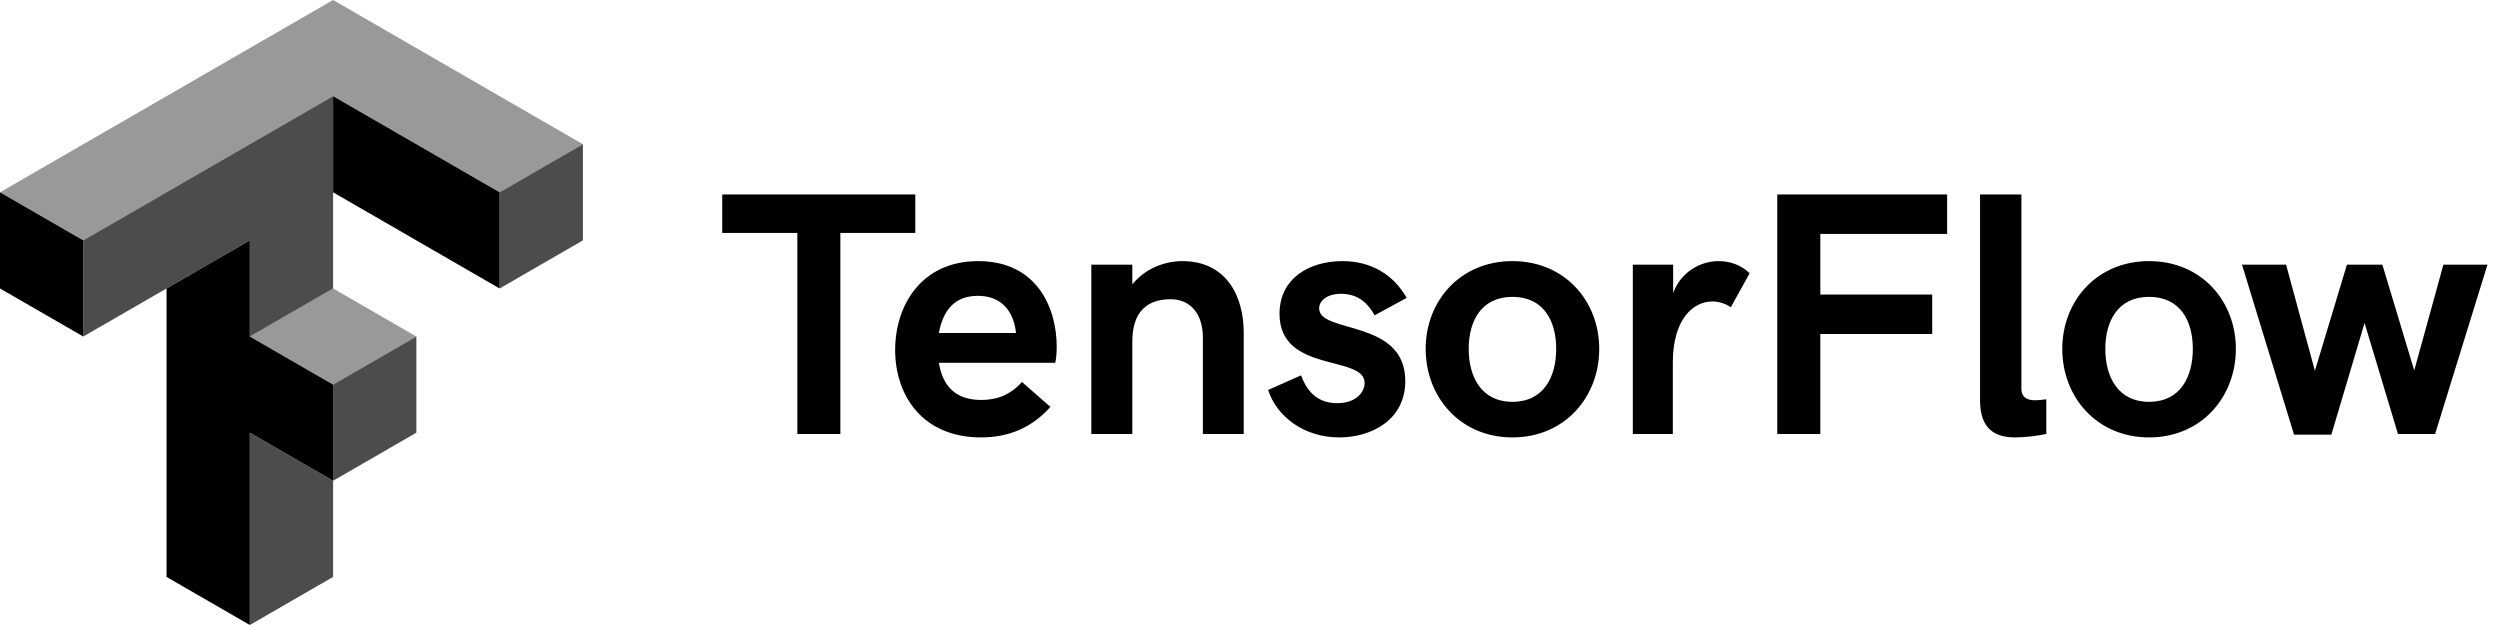
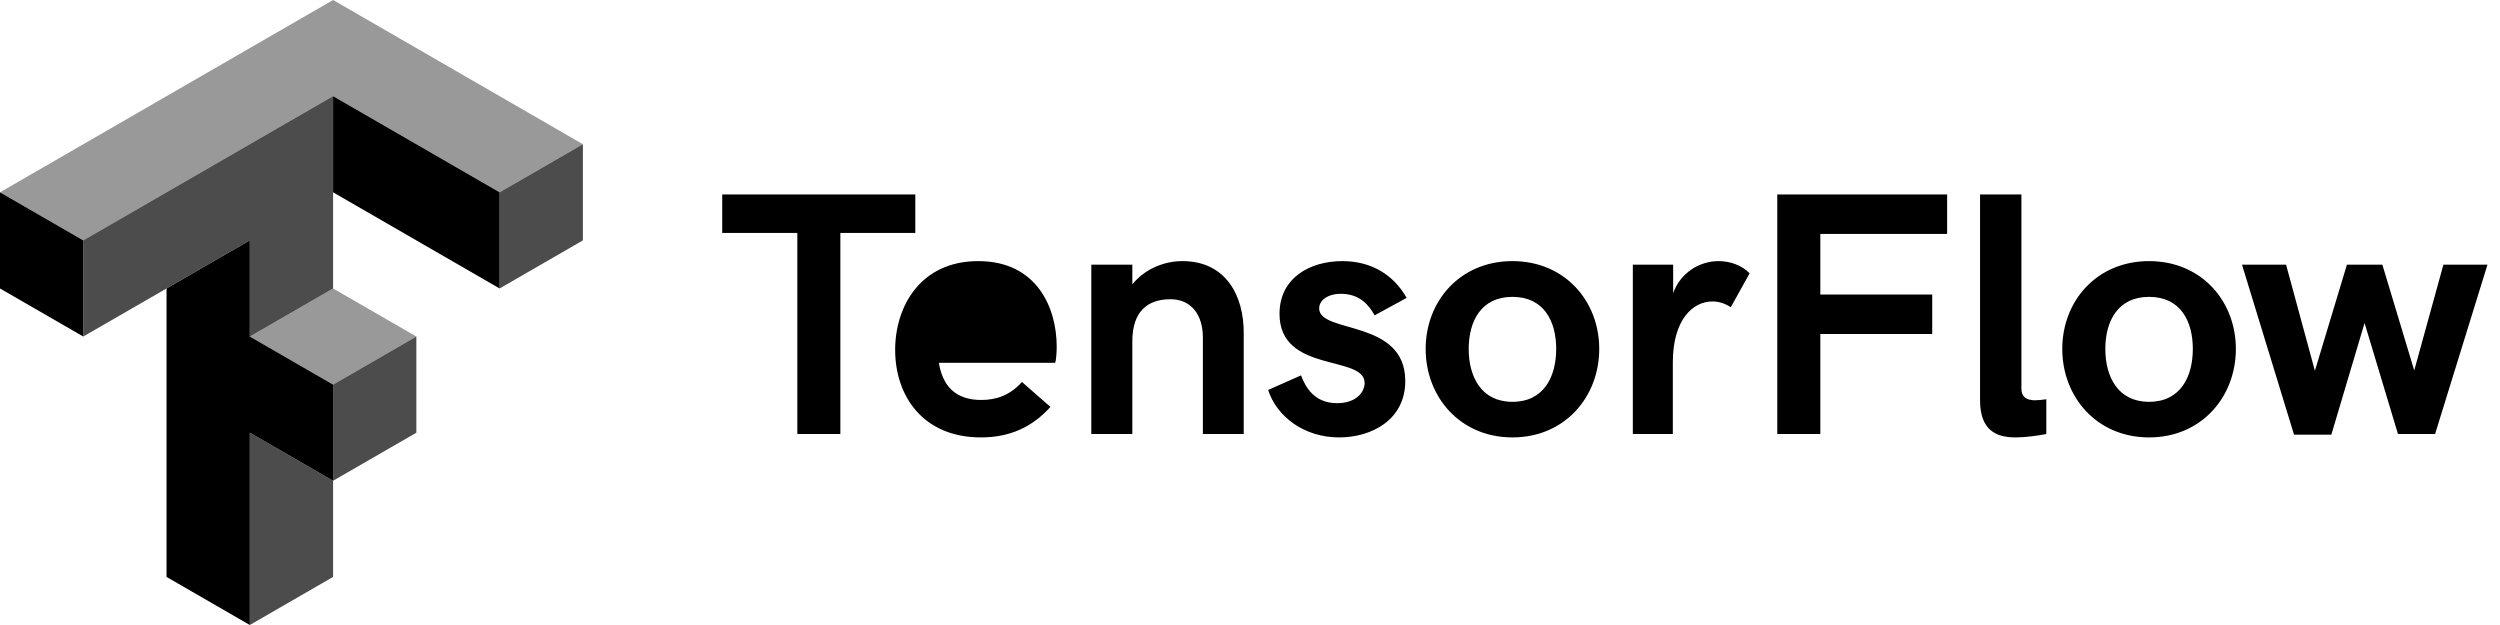
- <svg xmlns="http://www.w3.org/2000/svg" width="144" height="36" viewBox="0 0 144 36" version="1.1" xml:space="preserve" style="fill-rule:evenodd;clip-rule:evenodd;stroke-linejoin:round;stroke-miterlimit:1.414;">
-   <g>
-     <path id="path4508" d="M19.186,5.538l0,5.539l9.592,5.539l0,-5.539l-9.592,-5.539Zm-19.186,5.539l0,5.539l4.796,2.768l0,-5.538l-4.796,-2.769Zm14.389,2.769l-4.796,2.77l0,16.615l4.796,2.769l0,-11.077l4.797,2.769l0,-5.538l-4.797,-2.77l0,-5.538Z" style="fill-rule:nonzero;" />
-     <path id="path4491" d="M19.186,5.538l-14.39,8.308l0,5.538l9.593,-5.538l0,5.538l4.797,-2.768l0,-11.078Zm14.389,2.77l-4.797,2.769l0,5.539l4.797,-2.77l0,-5.538Zm-9.593,11.076l-4.796,2.77l0,5.538l4.796,-2.769l0,-5.539Zm-4.796,8.308l-4.797,-2.769l0,11.077l4.797,-2.769l0,-5.539Z" style="fill-opacity:0.702;fill-rule:nonzero;" />
-     <path id="path4506" d="M19.186,0l-19.186,11.077l4.796,2.769l14.39,-8.308l9.592,5.539l4.797,-2.769l-14.389,-8.308Zm0,16.616l-4.797,2.768l4.797,2.77l4.796,-2.77l-4.796,-2.768Z" style="fill-opacity:0.4;fill-rule:nonzero;" />
-     <path d="M116.433,11.202l0,11.2c0,0.459 0.302,0.654 0.781,0.654c0.137,0 0.4,-0.019 0.654,-0.058l0,2.001c-0.498,0.098 -1.211,0.196 -1.777,0.196c-1.122,0 -2.04,-0.42 -2.04,-2.139l0,-11.854l2.382,0Zm-39.297,13.993c1.847,0 3.808,-0.996 3.808,-3.251c0,-3.585 -4.96,-2.706 -4.96,-4.181c0,-0.459 0.478,-0.84 1.26,-0.84c1.055,0 1.602,0.635 1.934,1.241l1.845,-1.006c-0.742,-1.318 -2.021,-2.118 -3.701,-2.118c-1.885,0 -3.622,0.976 -3.622,3.036c0,3.448 4.902,2.344 4.902,3.985c0,0.518 -0.479,1.162 -1.583,1.162c-1.299,0 -1.816,-0.898 -2.08,-1.602l-1.894,0.84c0.479,1.504 2.041,2.734 4.091,2.734Zm-20.634,0c1.64,0 2.939,-0.576 4.003,-1.757l-1.64,-1.436c-0.684,0.762 -1.465,1.036 -2.344,1.036c-1.533,0 -2.236,-0.86 -2.441,-2.14l6.698,0c0.049,-0.137 0.088,-0.537 0.088,-0.937c0,-2.178 -1.103,-4.921 -4.521,-4.921c-3.3,0 -4.784,2.577 -4.784,5.116c0,2.628 1.582,5.039 4.941,5.039Zm30.615,0c3.018,0 4.999,-2.333 4.999,-5.097c0,-2.755 -1.981,-5.058 -4.999,-5.058c-3.018,0 -4.999,2.303 -4.999,5.058c0,2.764 1.981,5.097 4.999,5.097Zm36.67,0c3.018,0 4.999,-2.333 4.999,-5.097c0,-2.755 -1.981,-5.058 -4.999,-5.058c-3.018,0 -5,2.303 -5,5.058c0,2.764 1.982,5.097 5,5.097Zm9.551,-3.838l1.845,-6.112l2.041,0l1.836,6.093l1.68,-6.093l2.538,0l-3.017,9.754l-2.138,0l-1.924,-6.395l-1.914,6.434l-2.148,0l-2.998,-9.793l2.539,0l1.66,6.112Zm-80.616,-10.155l0,2.215l-4.317,0l0,11.582l-2.479,0l0,-11.582l-4.326,0l0,-2.215l11.122,0Zm43.652,4.043l0,1.64c0.42,-1.181 1.524,-1.845 2.617,-1.845c0.645,0 1.319,0.224 1.787,0.703l-1.084,1.953c-0.322,-0.215 -0.683,-0.332 -1.064,-0.332c-1.113,0 -2.275,1.035 -2.275,3.515l0,4.12l-2.304,0l0,-9.754l2.323,0Zm-31.152,0l0,1.132c0.781,-0.957 1.924,-1.337 2.882,-1.337c2.558,0 3.534,2.059 3.534,4.1l0,5.859l-2.352,0l0,-5.556c0,-1.28 -0.645,-2.207 -1.866,-2.207c-1.339,0 -2.198,0.722 -2.198,2.422l0,5.341l-2.362,0l0,-9.754l2.362,0Zm46.933,-4.043l0,2.274l-7.304,0l0,3.488l6.445,0l0,2.274l-6.445,0l0,5.761l-2.48,0l0,-13.797l9.784,0Zm-25.038,11.943c-1.797,0 -2.52,-1.445 -2.52,-3.047c0,-1.602 0.723,-2.999 2.52,-2.999c1.807,0 2.52,1.397 2.52,2.999c0,1.602 -0.713,3.047 -2.52,3.047Zm36.67,0c-1.797,0 -2.52,-1.445 -2.52,-3.047c0,-1.602 0.723,-2.999 2.52,-2.999c1.807,0 2.52,1.397 2.52,2.999c0,1.602 -0.713,3.047 -2.52,3.047Zm-65.264,-3.965c-0.156,-1.397 -0.957,-2.14 -2.197,-2.14c-1.406,0 -2.021,0.919 -2.246,2.14l4.443,0Z" />
-   </g>
+ <svg version="1.1" width="144" height="36" viewBox="0 0 144 36" style="fill-rule:nonzero;clip-rule:evenodd;stroke-linejoin:round;stroke-miterlimit:1.414;" aria-hidden="true">
+   <path d="M19.186,5.538l0,5.539l9.592,5.539l0,-5.539l-9.592,-5.539Zm-19.186,5.539l0,5.539l4.796,2.768l0,-5.538l-4.796,-2.769Zm14.389,2.769l-4.796,2.77l0,16.615l4.796,2.769l0,-11.077l4.797,2.769l0,-5.538l-4.797,-2.77l0,-5.538Z" />
+   <path d="M19.186,5.538l-14.39,8.308l0,5.538l9.593,-5.538l0,5.538l4.797,-2.768l0,-11.078Zm14.389,2.77l-4.797,2.769l0,5.539l4.797,-2.77l0,-5.538Zm-9.593,11.076l-4.796,2.77l0,5.538l4.796,-2.769l0,-5.539Zm-4.796,8.308l-4.797,-2.769l0,11.077l4.797,-2.769l0,-5.539Z" style="fill-opacity:0.702;" />
+   <path d="M19.186,0l-19.186,11.077l4.796,2.769l14.39,-8.308l9.592,5.539l4.797,-2.769l-14.389,-8.308Zm0,16.616l-4.797,2.768l4.797,2.77l4.796,-2.77l-4.796,-2.768Z" style="fill-opacity:0.4;" />
+   <path d="M116.433,11.202l0,11.2c0,0.459 0.302,0.654 0.781,0.654c0.137,0 0.4,-0.019 0.654,-0.058l0,2.001c-0.498,0.098 -1.211,0.196 -1.777,0.196c-1.122,0 -2.04,-0.42 -2.04,-2.139l0,-11.854l2.382,0Zm-39.297,13.993c1.847,0 3.808,-0.996 3.808,-3.251c0,-3.585 -4.96,-2.706 -4.96,-4.181c0,-0.459 0.478,-0.84 1.26,-0.84c1.055,0 1.602,0.635 1.934,1.241l1.845,-1.006c-0.742,-1.318 -2.021,-2.118 -3.701,-2.118c-1.885,0 -3.622,0.976 -3.622,3.036c0,3.448 4.902,2.344 4.902,3.985c0,0.518 -0.479,1.162 -1.583,1.162c-1.299,0 -1.816,-0.898 -2.08,-1.602l-1.894,0.84c0.479,1.504 2.041,2.734 4.091,2.734Zm-20.634,0c1.64,0 2.939,-0.576 4.003,-1.757l-1.64,-1.436c-0.684,0.762 -1.465,1.036 -2.344,1.036c-1.533,0 -2.236,-0.86 -2.441,-2.14l6.698,0c0.049,-0.137 0.088,-0.537 0.088,-0.937c0,-2.178 -1.103,-4.921 -4.521,-4.921c-3.3,0 -4.784,2.577 -4.784,5.116c0,2.628 1.582,5.039 4.941,5.039Zm30.615,0c3.018,0 4.999,-2.333 4.999,-5.097c0,-2.755 -1.981,-5.058 -4.999,-5.058c-3.018,0 -4.999,2.303 -4.999,5.058c0,2.764 1.981,5.097 4.999,5.097Zm36.67,0c3.018,0 4.999,-2.333 4.999,-5.097c0,-2.755 -1.981,-5.058 -4.999,-5.058c-3.018,0 -5,2.303 -5,5.058c0,2.764 1.982,5.097 5,5.097Zm9.551,-3.838l1.845,-6.112l2.041,0l1.836,6.093l1.68,-6.093l2.538,0l-3.017,9.754l-2.138,0l-1.924,-6.395l-1.914,6.434l-2.148,0l-2.998,-9.793l2.539,0l1.66,6.112Zm-80.616,-10.155l0,2.215l-4.317,0l0,11.582l-2.479,0l0,-11.582l-4.326,0l0,-2.215l11.122,0Zm43.652,4.043l0,1.64c0.42,-1.181 1.524,-1.845 2.617,-1.845c0.645,0 1.319,0.224 1.787,0.703l-1.084,1.953c-0.322,-0.215 -0.683,-0.332 -1.064,-0.332c-1.113,0 -2.275,1.035 -2.275,3.515l0,4.12l-2.304,0l0,-9.754l2.323,0Zm-31.152,0l0,1.132c0.781,-0.957 1.924,-1.337 2.882,-1.337c2.558,0 3.534,2.059 3.534,4.1l0,5.859l-2.352,0l0,-5.556c0,-1.28 -0.645,-2.207 -1.866,-2.207c-1.339,0 -2.198,0.722 -2.198,2.422l0,5.341l-2.362,0l0,-9.754l2.362,0Zm46.933,-4.043l0,2.274l-7.304,0l0,3.488l6.445,0l0,2.274l-6.445,0l0,5.761l-2.48,0l0,-13.797l9.784,0Zm-25.038,11.943c-1.797,0 -2.52,-1.445 -2.52,-3.047c0,-1.602 0.723,-2.999 2.52,-2.999c1.807,0 2.52,1.397 2.52,2.999c0,1.602 -0.713,3.047 -2.52,3.047Zm36.67,0c-1.797,0 -2.52,-1.445 -2.52,-3.047c0,-1.602 0.723,-2.999 2.52,-2.999c1.807,0 2.52,1.397 2.52,2.999c0,1.602 -0.713,3.047 -2.52,3.047Zm-65.264,-3.965c-0.156,-1.397 -0.957,-2.14 -2.197,-2.14c-1.406,0 -2.021,0.919 -2.246,2.14l4.443,0Z" />
</svg>
